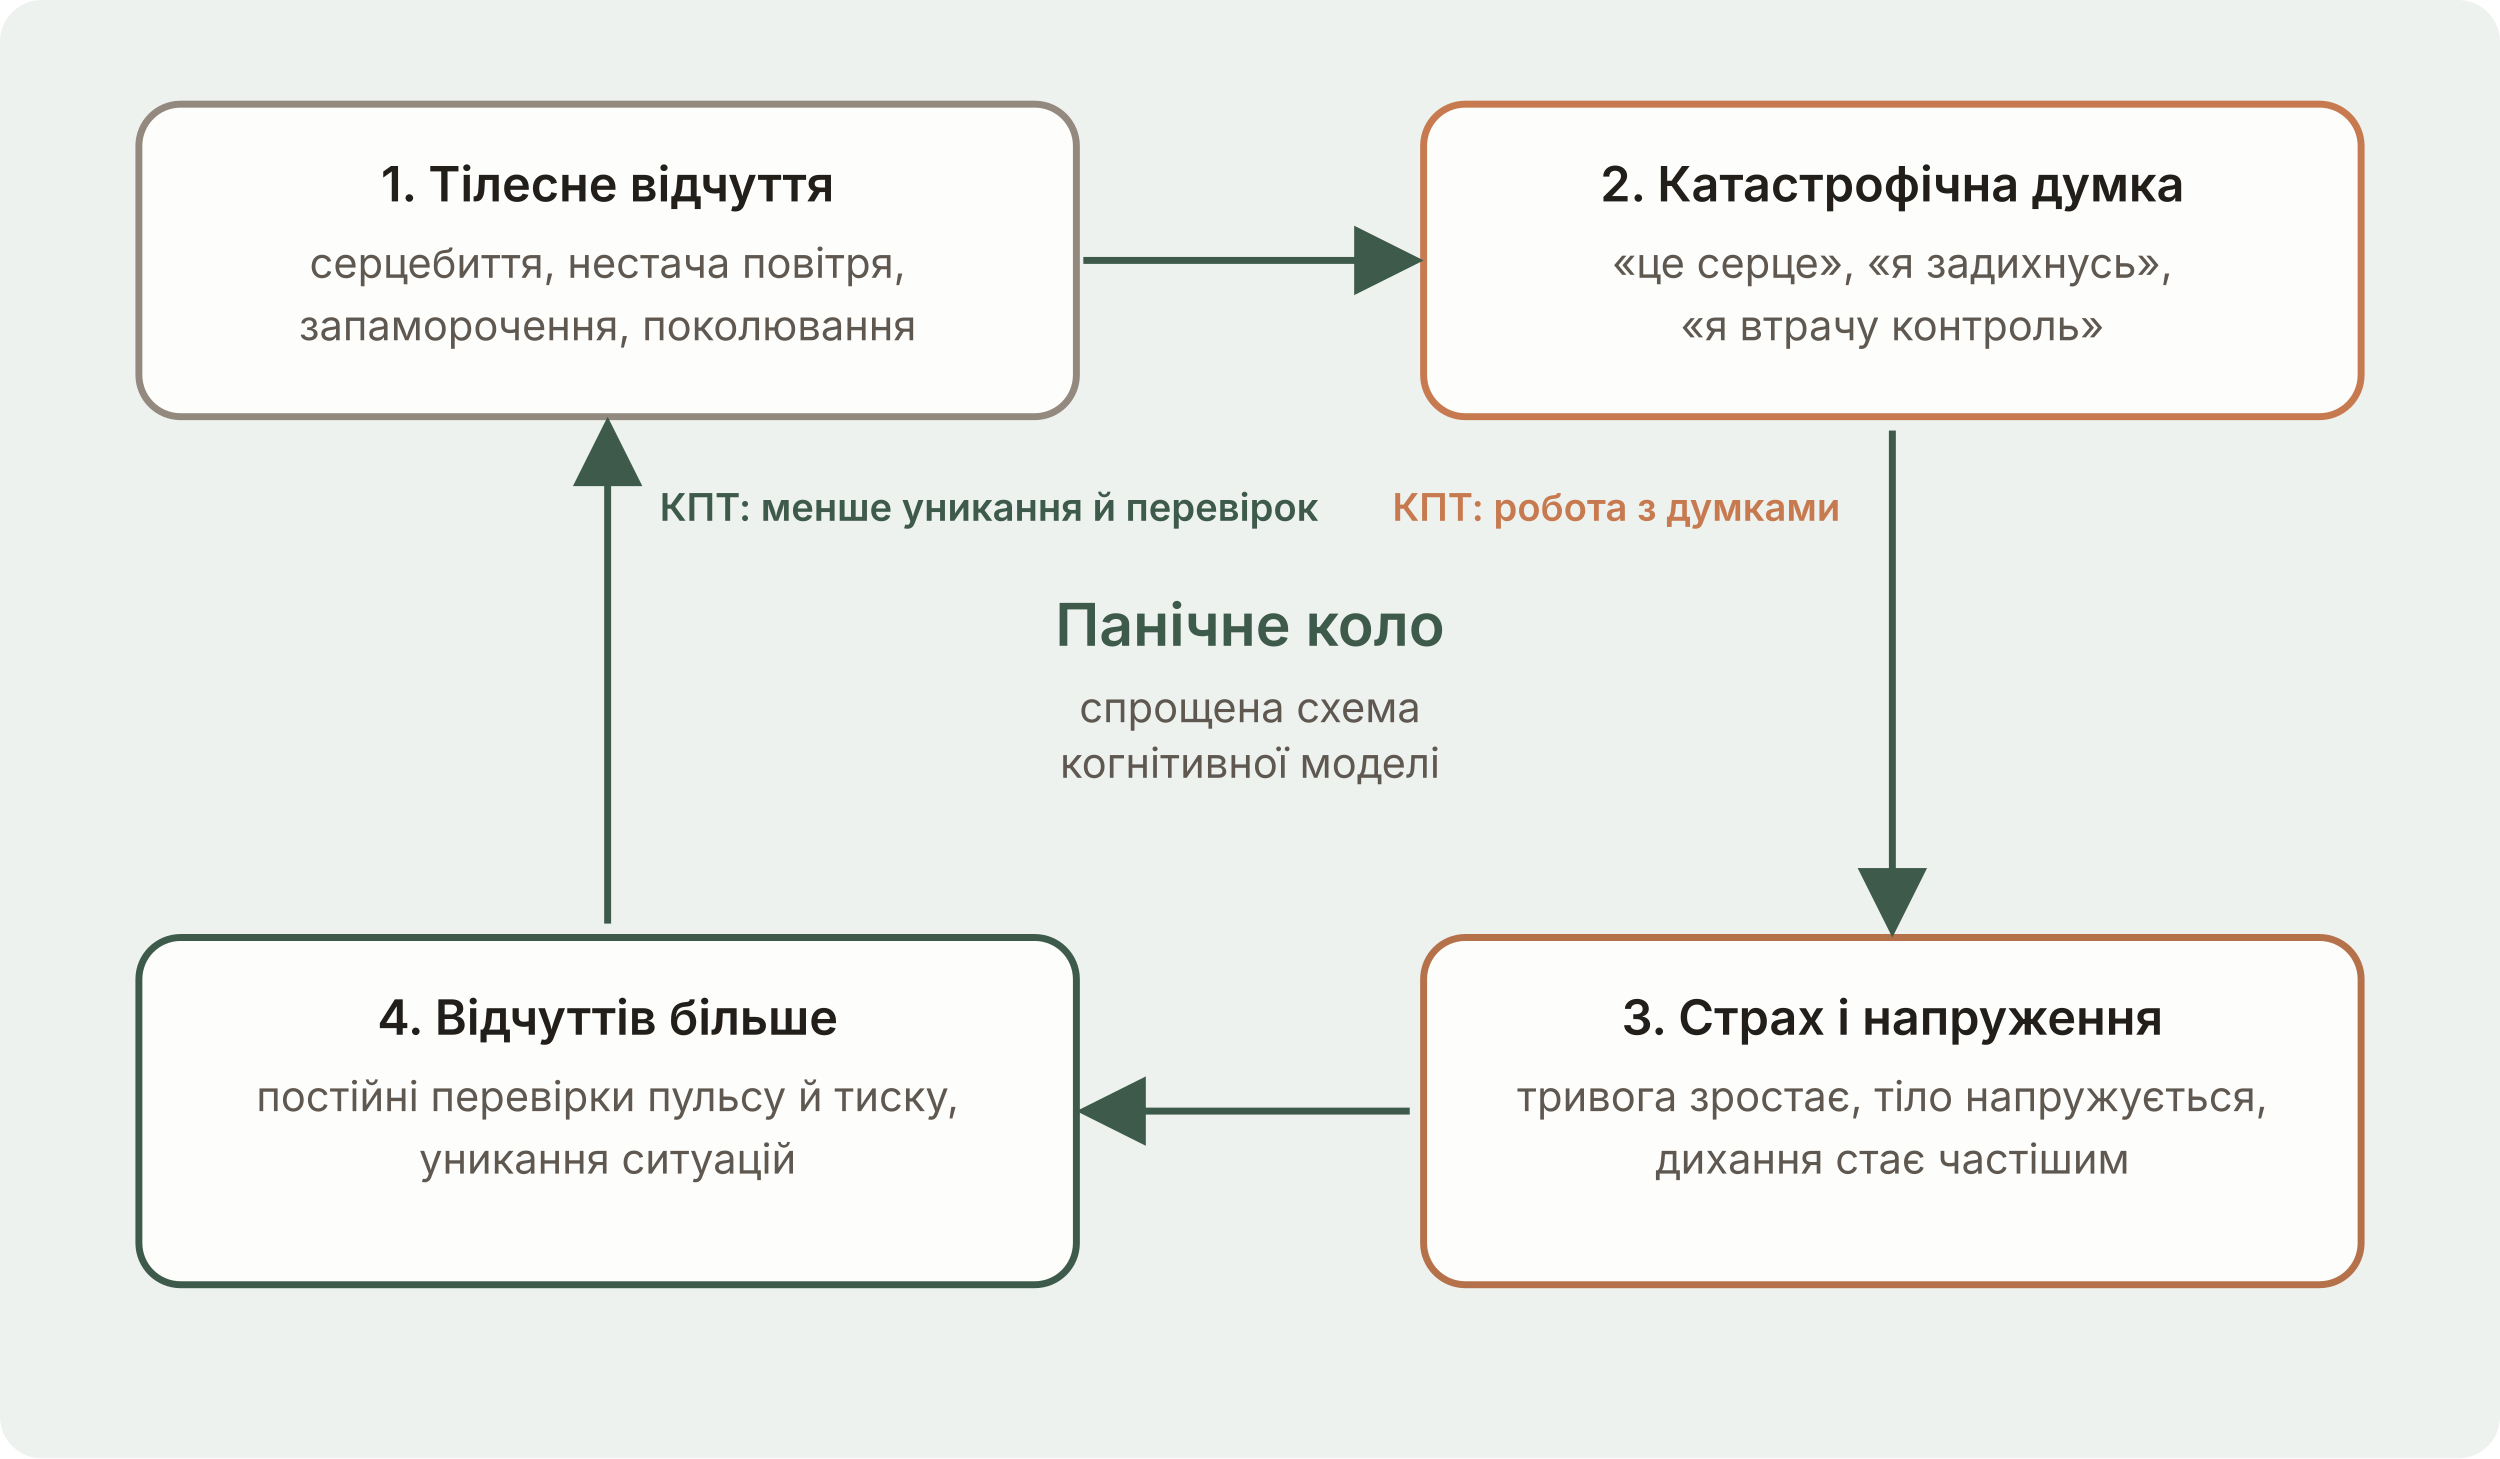
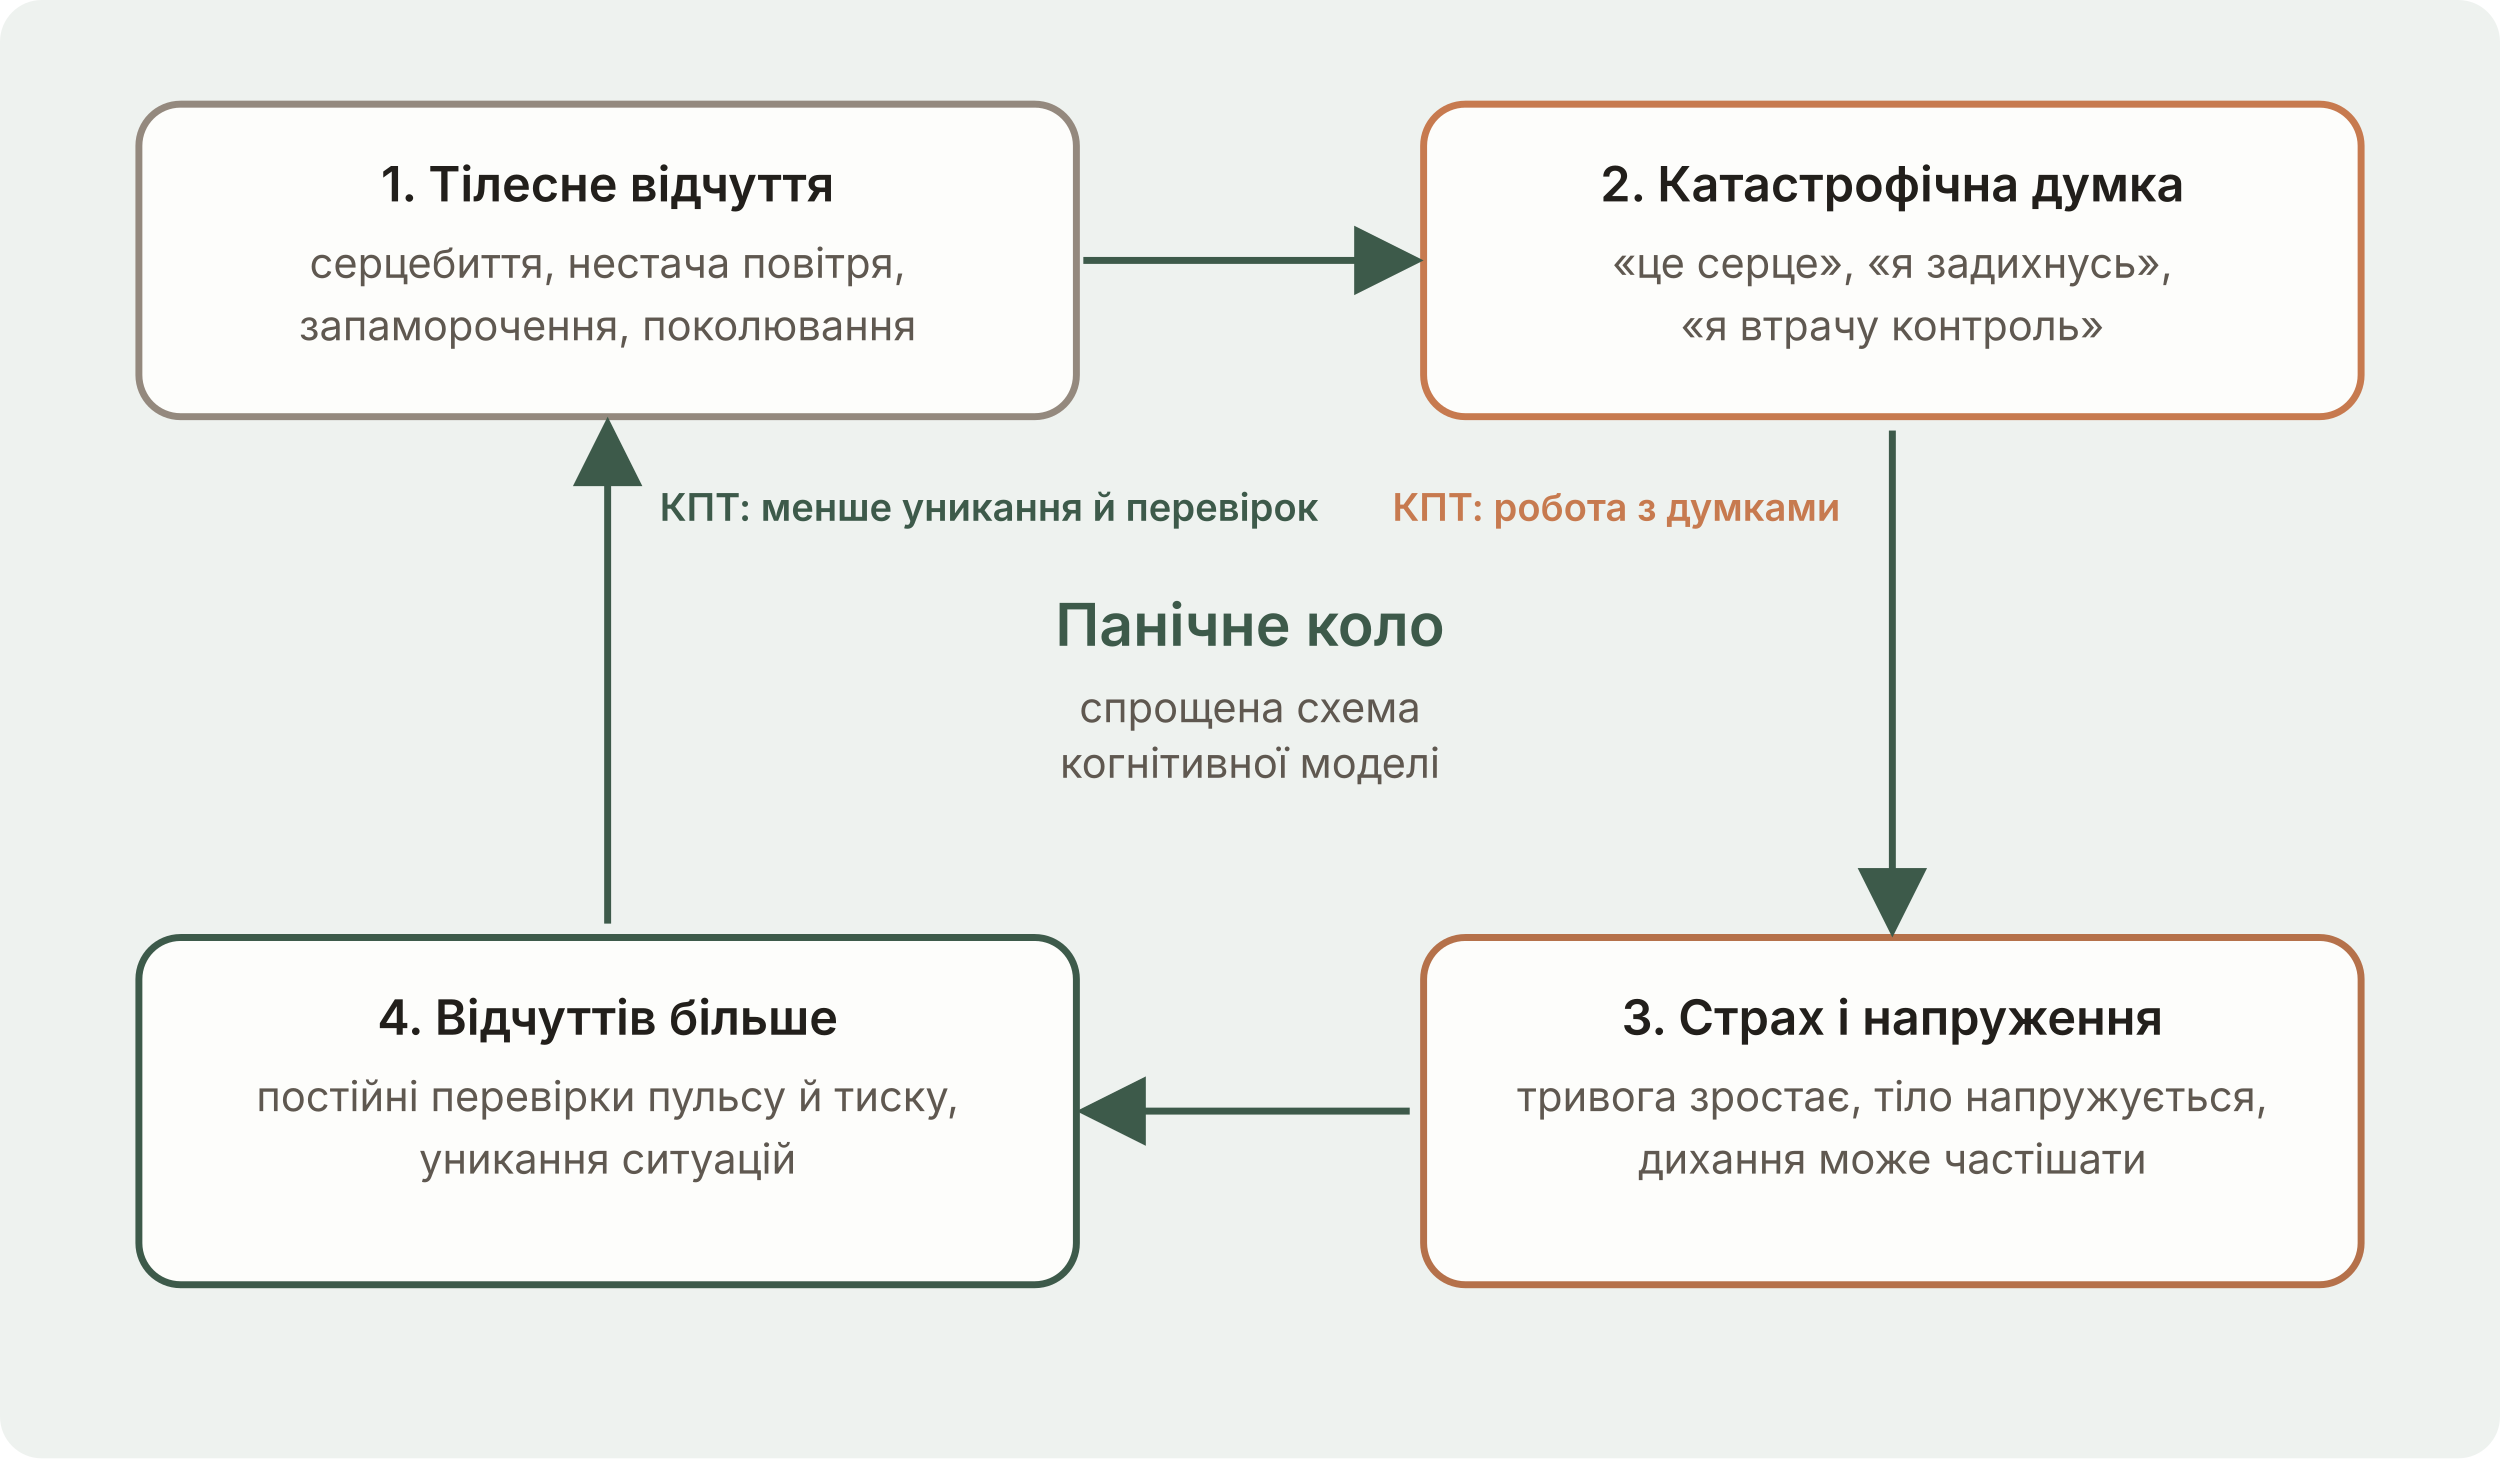
<svg xmlns="http://www.w3.org/2000/svg" width="720" height="420" viewBox="0 0 720 420" role="img" aria-labelledby="t d">
  <rect width="720" height="420" rx="12" fill="#EEF2EF" />
  <defs>
    <marker id="ah" markerWidth="10" markerHeight="10" refX="8" refY="5" orient="auto">
      <path d="M0,0 L10,5 L0,10 Z" fill="#3D5A4A" />
    </marker>
  </defs>
  <g font-family="Inter, Arial, sans-serif" text-anchor="middle">
    <rect x="40" y="30" width="270" height="90" rx="12" fill="#FDFDFB" stroke="#94897E" stroke-width="2" />
    <text x="175" y="58" font-size="14" font-weight="600" fill="#221F1B">1. Тілесне відчуття</text>
    <text x="175" y="80" font-size="12" fill="#5F5850">серцебиття, нестача повітря,</text>
    <text x="175" y="98" font-size="12" fill="#5F5850">запаморочення, поколювання</text>
    <rect x="410" y="30" width="270" height="90" rx="12" fill="#FDFDFB" stroke="#C77A4F" stroke-width="2" />
    <text x="545" y="58" font-size="14" font-weight="600" fill="#221F1B">2. Катастрофічна думка</text>
    <text x="545" y="80" font-size="12" fill="#5F5850">«це серце», «я задихнусь»,</text>
    <text x="545" y="98" font-size="12" fill="#5F5850">«я втрачу контроль»</text>
    <rect x="410" y="270" width="270" height="100" rx="12" fill="#FDFDFB" stroke="#B5714A" stroke-width="2" />
    <text x="545" y="298" font-size="14" font-weight="600" fill="#221F1B">3. Страх і напруження</text>
    <text x="545" y="320" font-size="12" fill="#5F5850">тривога зростає, тіло напружується,</text>
-     <text x="545" y="338" font-size="12" fill="#5F5850">дихання стає частішим</text>
+     <text x="545" y="338" font-size="12" fill="#5F5850">дихання може частішати</text>
    <rect x="40" y="270" width="270" height="100" rx="12" fill="#FDFDFB" stroke="#3D5A4A" stroke-width="2" />
    <text x="175" y="298" font-size="14" font-weight="600" fill="#221F1B">4. Відчуттів більше</text>
    <text x="175" y="320" font-size="12" fill="#5F5850">постійні перевірки пульсу й тиску,</text>
    <text x="175" y="338" font-size="12" fill="#5F5850">уникання ситуацій</text>
    <text x="360" y="186" font-size="17" font-weight="600" fill="#3D5A4A">Панічне коло</text>
    <text x="360" y="208" font-size="12" fill="#5F5850">спрощена схема</text>
    <text x="360" y="224" font-size="12" fill="#5F5850">когнітивної моделі</text>
    <text x="530" y="150" text-anchor="end" font-size="11" font-weight="600" fill="#C77A4F">КПТ: робота з думками</text>
    <text x="190" y="150" text-anchor="start" font-size="11" font-weight="600" fill="#3D5A4A">КПТ: менше уникання й перевірок</text>
  </g>
  <g fill="none" stroke="#3D5A4A" stroke-width="2" marker-end="url(#ah)">
    <path d="M312,75 L406,75" />
    <path d="M545,124 L545,266" />
    <path d="M406,320 L314,320" />
    <path d="M175,266 L175,124" />
  </g>
</svg>
